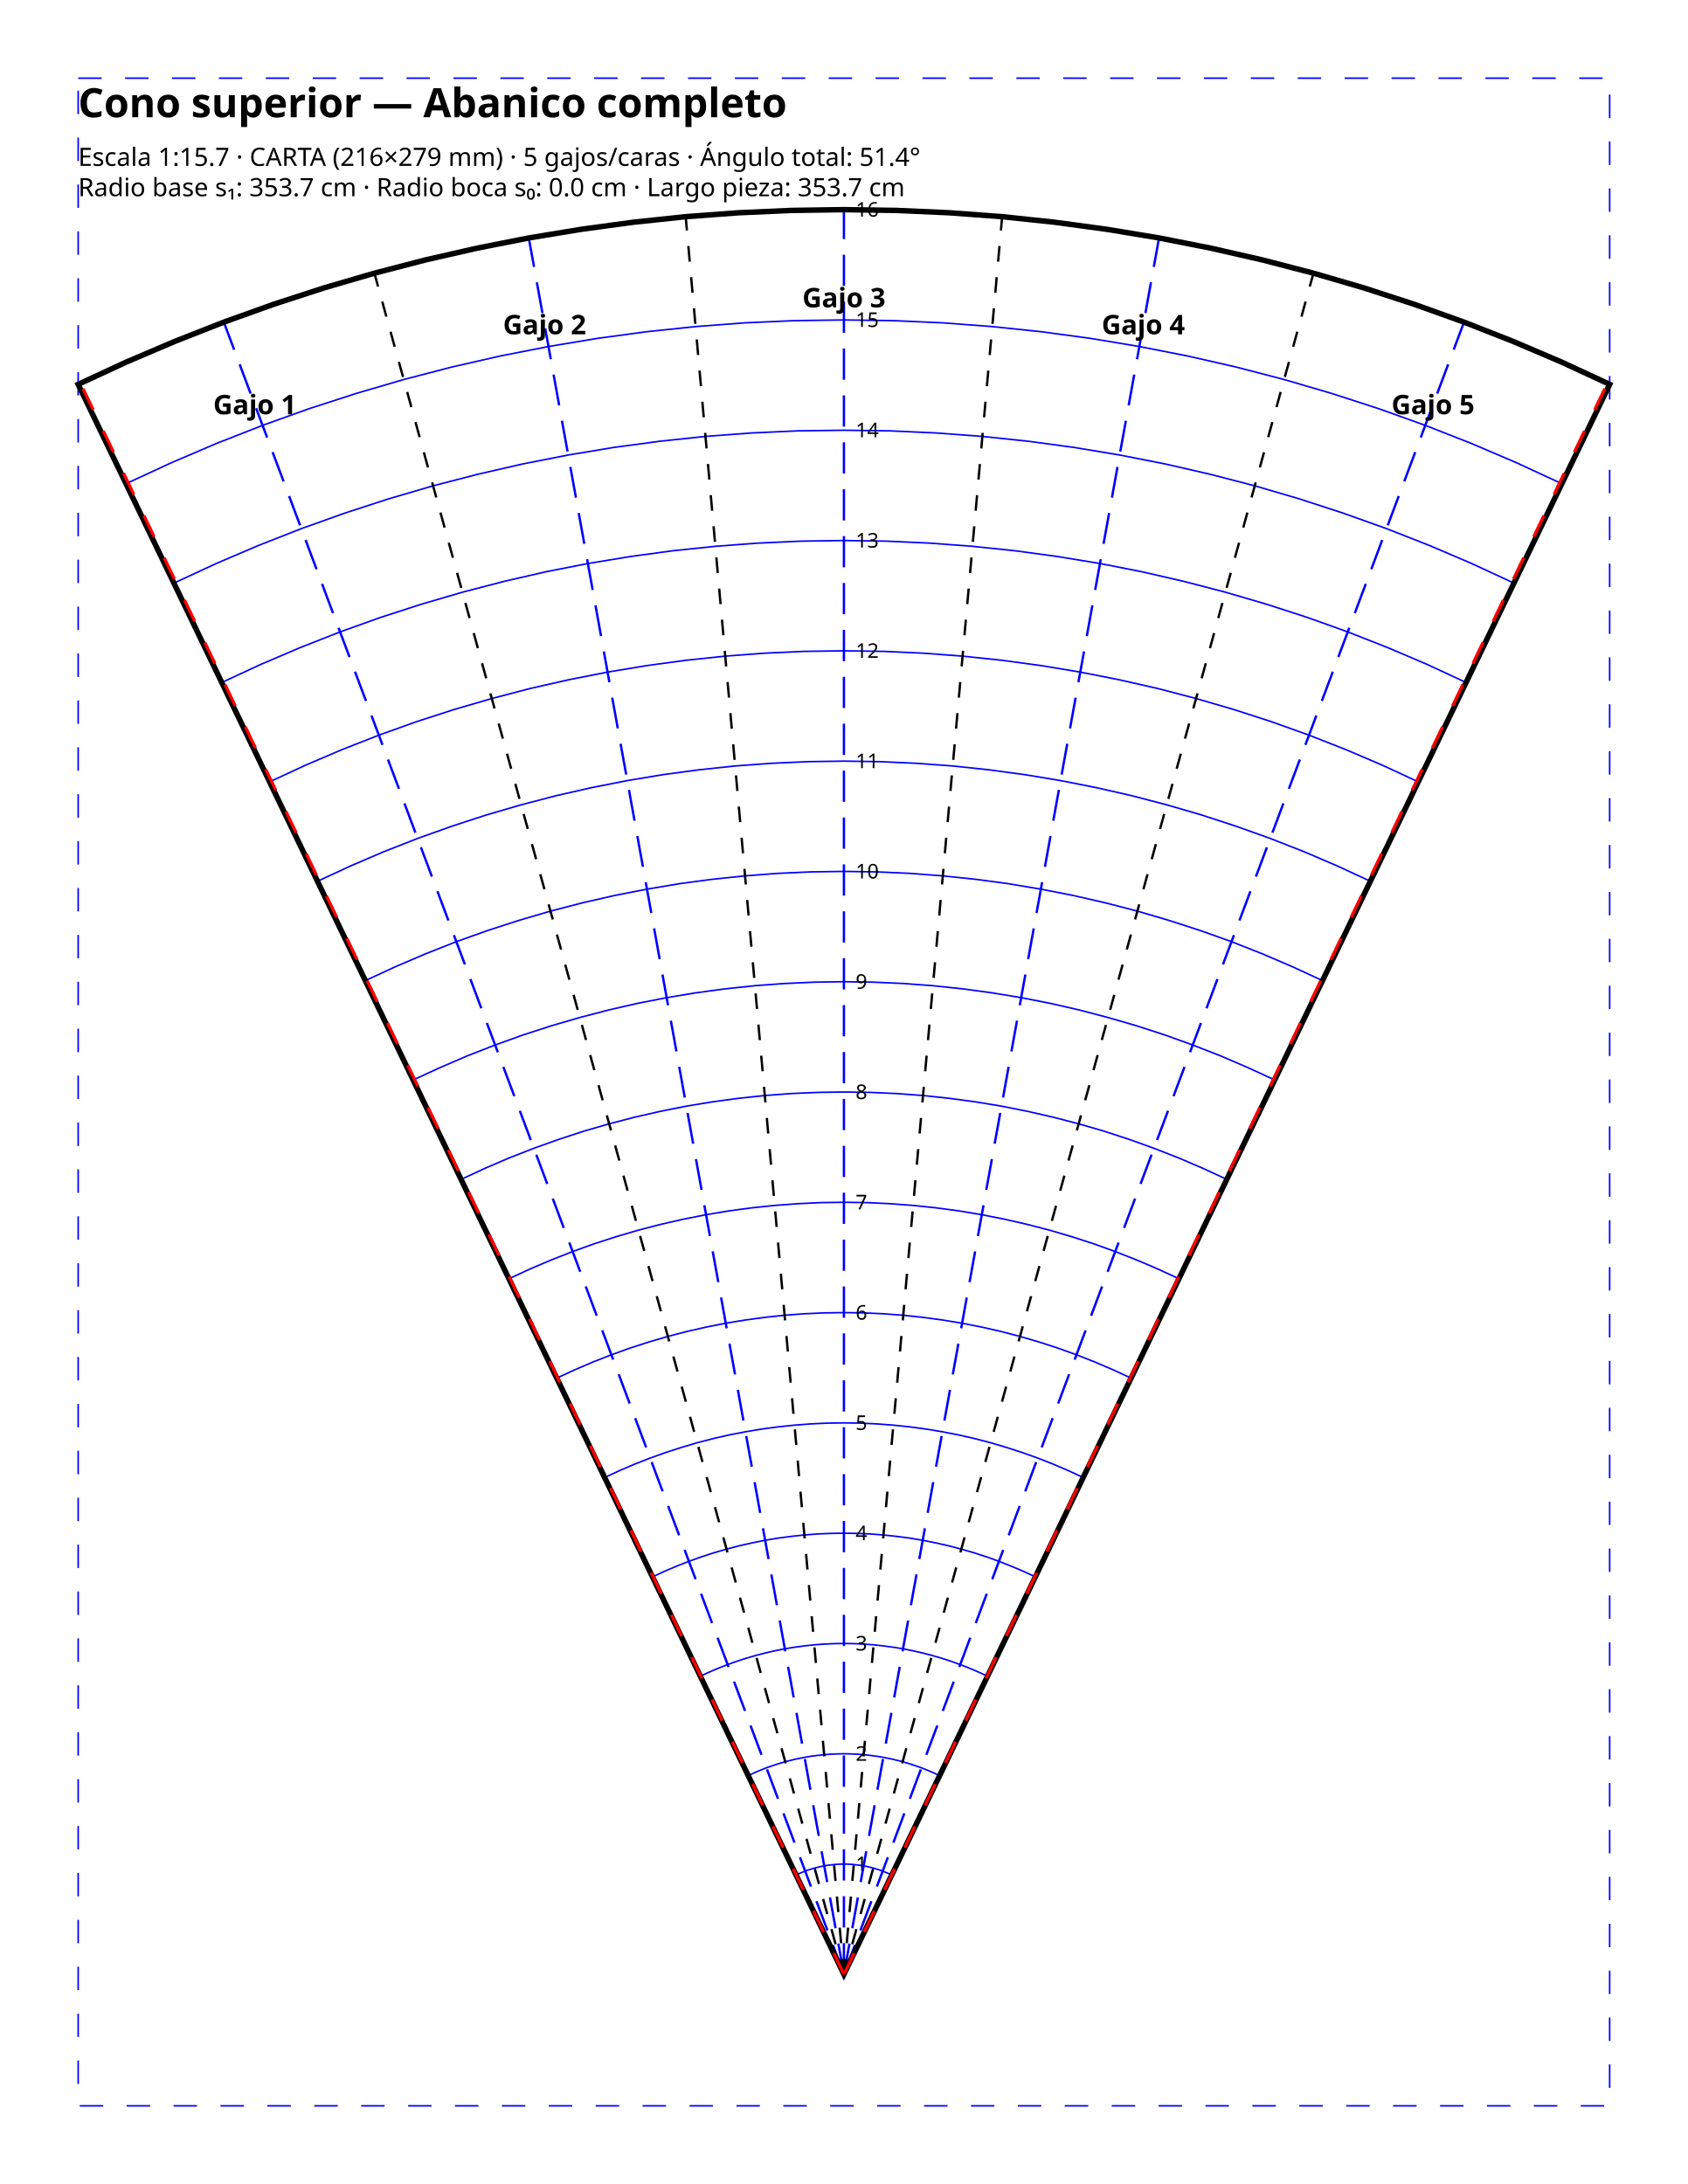
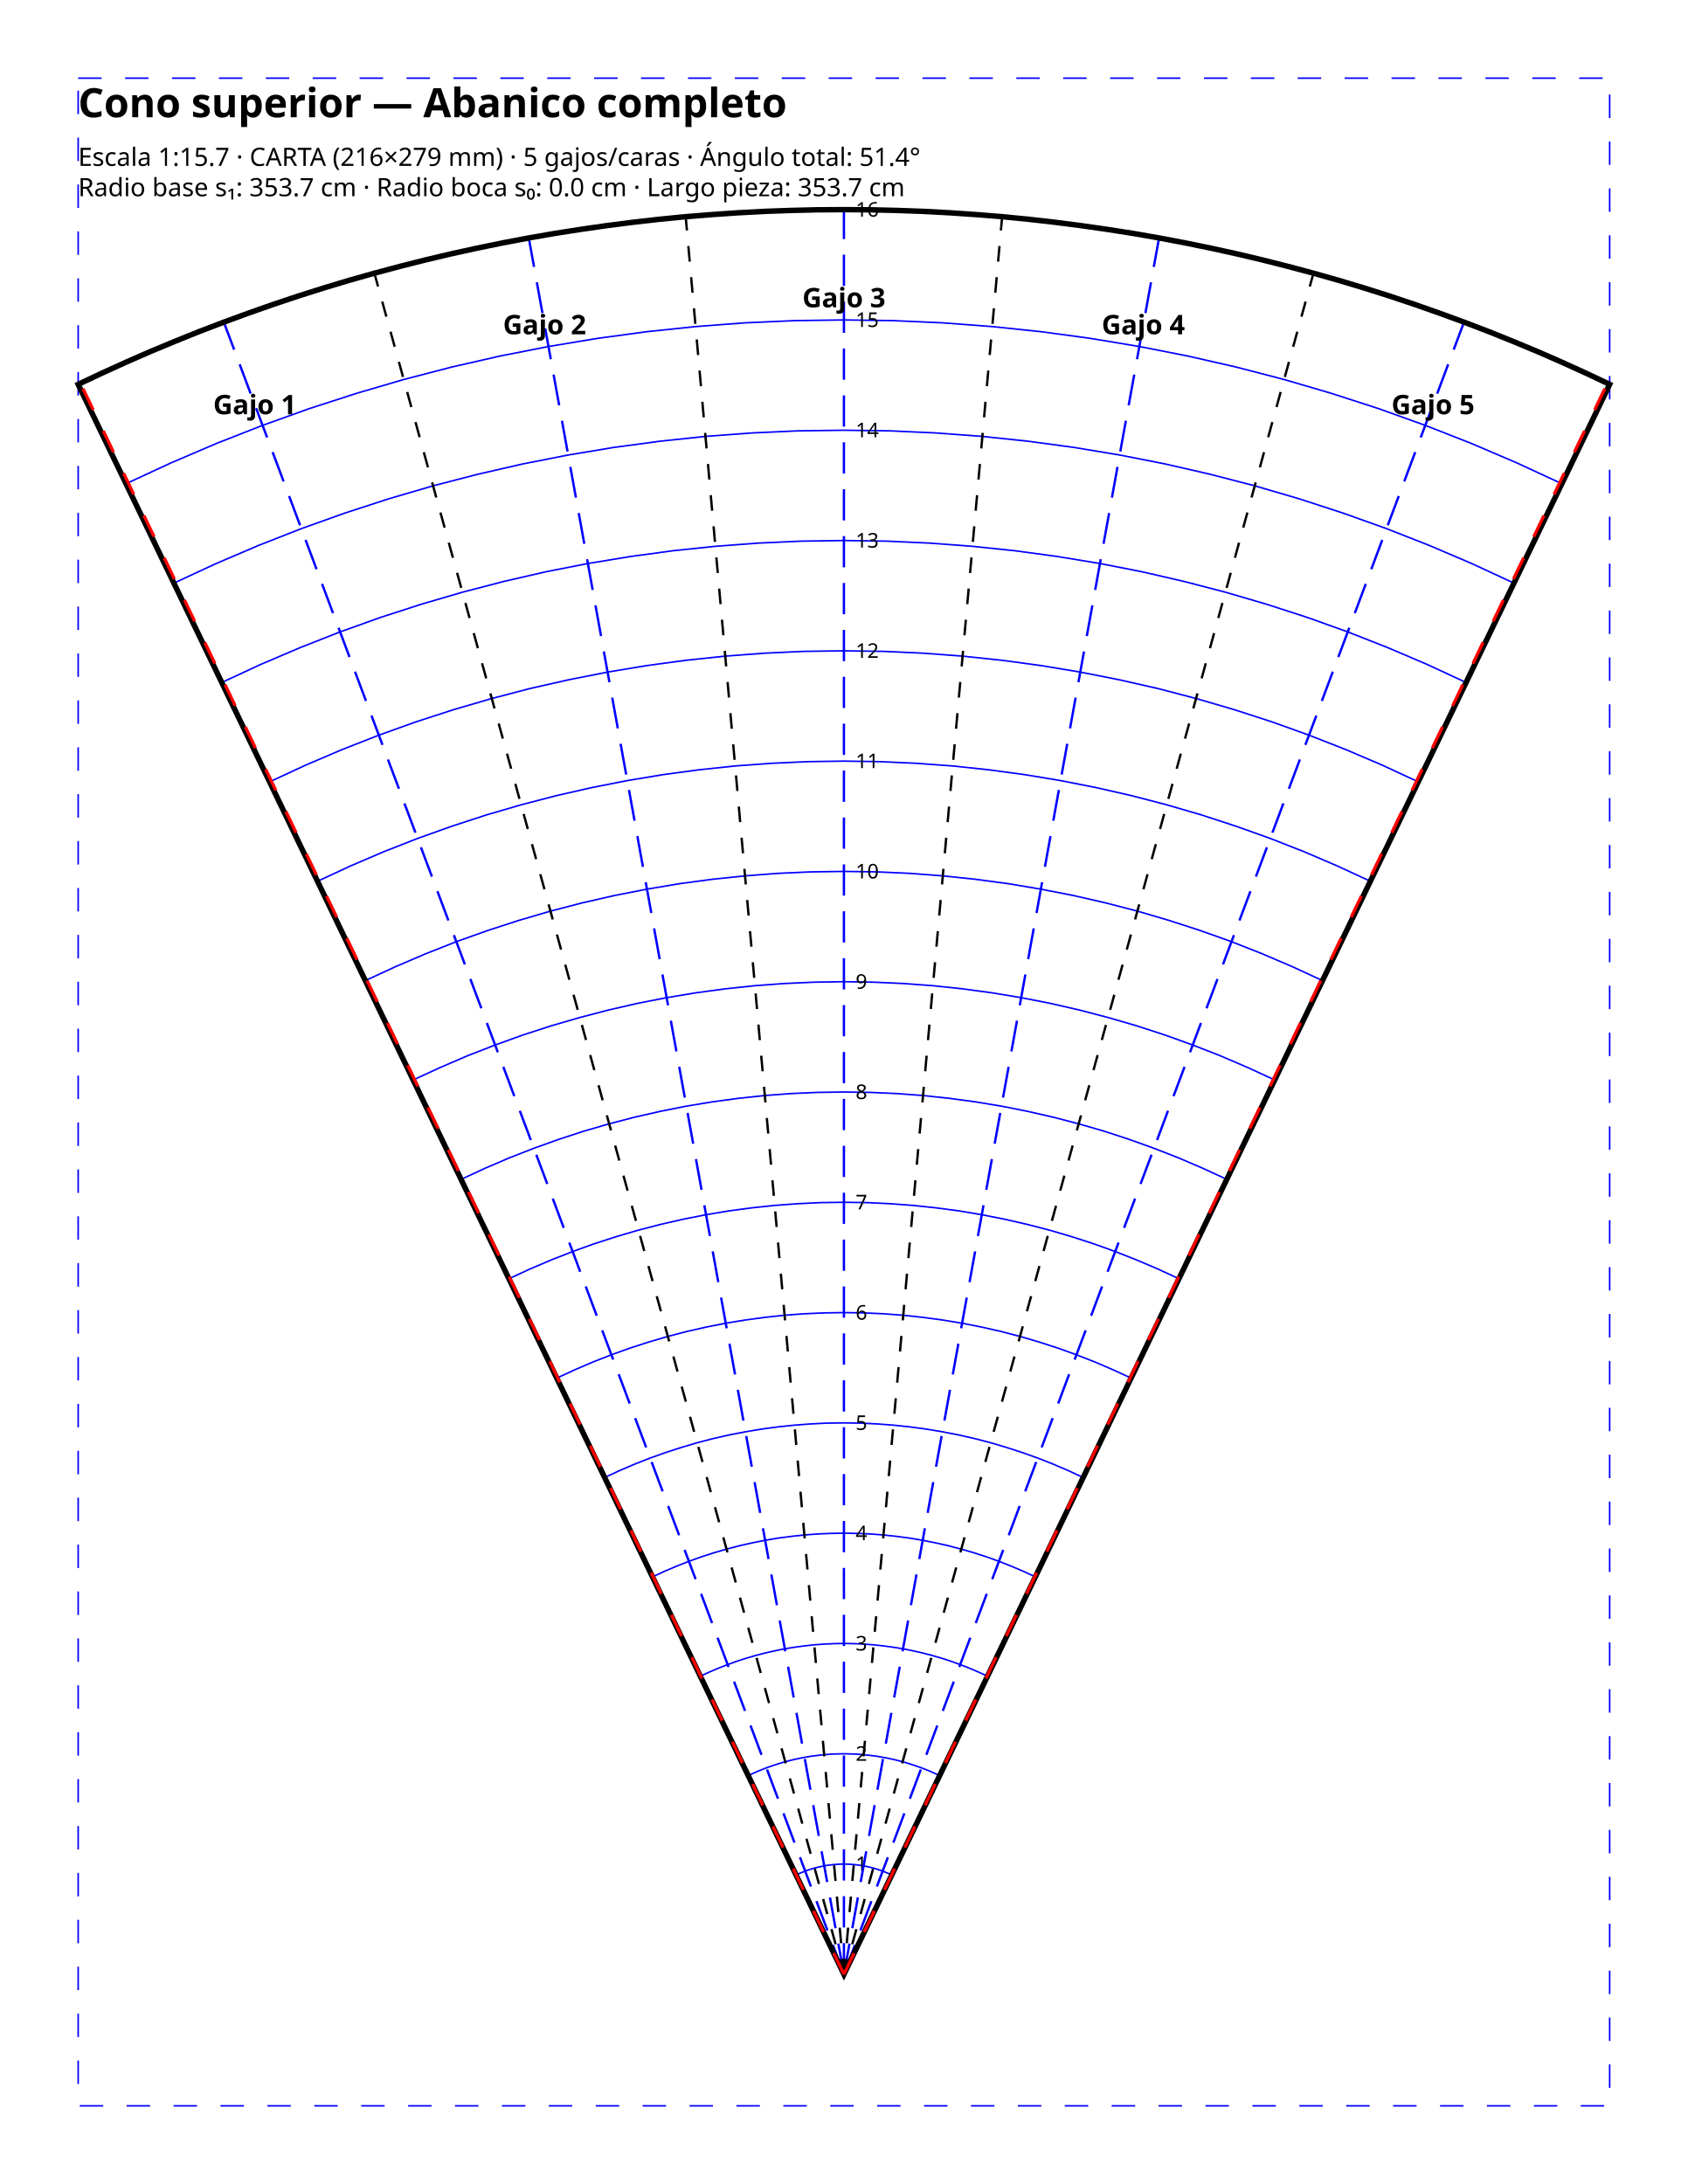
<svg xmlns="http://www.w3.org/2000/svg" width="215.90mm" height="279.40mm" viewBox="0 0 215.90 279.40">
  <defs>
    <clipPath id="clip-abanico">
-       <path d="M 107.95,252.58 L 10.00,49.17 L 16.13,46.33 L 22.34,43.68 L 28.63,41.21 L 34.99,38.93 L 41.41,36.84 L 47.89,34.95 L 54.43,33.25 L 61.01,31.75 L 67.64,30.44 L 74.30,29.34 L 81.00,28.43 L 87.71,27.72 L 94.45,27.22 L 101.20,26.92 L 107.95,26.82 L 114.70,26.92 L 121.45,27.22 L 128.19,27.72 L 134.90,28.43 L 141.60,29.34 L 148.26,30.44 L 154.89,31.75 L 161.47,33.25 L 168.01,34.95 L 174.49,36.84 L 180.91,38.93 L 187.27,41.21 L 193.56,43.68 L 199.77,46.33 L 205.90,49.17 L 107.95,252.58 Z" />
+       <path d="M 107.95,252.58 L 10.00,49.17 L 13.05,47.73 L 16.13,46.33 L 19.22,44.98 L 22.34,43.68 L 25.47,42.42 L 28.63,41.21 L 31.80,40.05 L 34.99,38.93 L 38.19,37.86 L 41.41,36.84 L 44.64,35.87 L 47.89,34.95 L 51.15,34.08 L 54.43,33.25 L 57.72,32.47 L 61.01,31.75 L 64.32,31.07 L 67.64,30.44 L 70.97,29.86 L 74.30,29.34 L 77.65,28.86 L 81.00,28.43 L 84.35,28.05 L 87.71,27.72 L 91.08,27.45 L 94.45,27.22 L 97.82,27.04 L 101.20,26.92 L 104.57,26.84 L 107.95,26.82 L 111.33,26.84 L 114.70,26.92 L 118.08,27.04 L 121.45,27.22 L 124.82,27.45 L 128.19,27.72 L 131.55,28.05 L 134.90,28.43 L 138.25,28.86 L 141.60,29.34 L 144.93,29.86 L 148.26,30.44 L 151.58,31.07 L 154.89,31.75 L 158.18,32.47 L 161.47,33.25 L 164.75,34.08 L 168.01,34.95 L 171.26,35.87 L 174.49,36.84 L 177.71,37.86 L 180.91,38.93 L 184.10,40.05 L 187.27,41.21 L 190.43,42.42 L 193.56,43.68 L 196.68,44.98 L 199.77,46.33 L 202.85,47.73 L 205.90,49.17 L 107.95,252.58 Z" />
    </clipPath>
  </defs>
  <g id="layer-papel">
    <rect x="10.00" y="10.00" width="195.90" height="259.40" fill="none" stroke="blue" stroke-width="0.20" stroke-dasharray="3,3" id="margen-util" />
  </g>
  <g id="layer-cuadricula">
    <path d="M 101.83,239.87 L 102.21,239.69 L 102.60,239.53 L 102.99,239.37 L 103.39,239.23 L 103.79,239.10 L 104.20,238.98 L 104.60,238.88 L 105.02,238.78 L 105.43,238.70 L 105.85,238.63 L 106.27,238.58 L 106.69,238.53 L 107.11,238.50 L 107.53,238.48 L 107.95,238.47 L 108.37,238.48 L 108.79,238.50 L 109.21,238.53 L 109.63,238.58 L 110.05,238.63 L 110.47,238.70 L 110.88,238.78 L 111.30,238.88 L 111.70,238.98 L 112.11,239.10 L 112.51,239.23 L 112.91,239.37 L 113.30,239.53 L 113.69,239.69 L 114.07,239.87" fill="none" stroke="blue" stroke-width="0.20" id="cuad-paso-1" />
    <text x="109.45" y="238.47" font-size="2.59" fill="black" font-family="sans-serif" dominant-baseline="middle">1</text>
    <path d="M 95.71,227.16 L 96.47,226.80 L 97.25,226.47 L 98.03,226.16 L 98.83,225.88 L 99.63,225.62 L 100.44,225.38 L 101.26,225.17 L 102.08,224.98 L 102.91,224.82 L 103.74,224.68 L 104.58,224.57 L 105.42,224.48 L 106.26,224.41 L 107.11,224.38 L 107.95,224.36 L 108.79,224.38 L 109.64,224.41 L 110.48,224.48 L 111.32,224.57 L 112.16,224.68 L 112.99,224.82 L 113.82,224.98 L 114.64,225.17 L 115.46,225.38 L 116.27,225.62 L 117.07,225.88 L 117.87,226.16 L 118.65,226.47 L 119.43,226.80 L 120.19,227.16" fill="none" stroke="blue" stroke-width="0.20" id="cuad-paso-2" />
    <text x="109.45" y="224.36" font-size="2.59" fill="black" font-family="sans-serif" dominant-baseline="middle">2</text>
    <path d="M 89.58,214.44 L 90.73,213.91 L 91.90,213.41 L 93.08,212.95 L 94.27,212.52 L 95.47,212.13 L 96.69,211.78 L 97.91,211.46 L 99.15,211.18 L 100.39,210.93 L 101.64,210.73 L 102.90,210.56 L 104.16,210.42 L 105.42,210.33 L 106.68,210.27 L 107.95,210.25 L 109.22,210.27 L 110.48,210.33 L 111.74,210.42 L 113.00,210.56 L 114.26,210.73 L 115.51,210.93 L 116.75,211.18 L 117.99,211.46 L 119.21,211.78 L 120.43,212.13 L 121.63,212.52 L 122.82,212.95 L 124.00,213.41 L 125.17,213.91 L 126.32,214.44" fill="none" stroke="blue" stroke-width="0.20" id="cuad-paso-3" />
    <text x="109.45" y="210.25" font-size="2.59" fill="black" font-family="sans-serif" dominant-baseline="middle">3</text>
    <path d="M 83.46,201.73 L 84.99,201.02 L 86.55,200.36 L 88.12,199.74 L 89.71,199.17 L 91.31,198.65 L 92.94,198.18 L 94.57,197.75 L 96.22,197.38 L 97.87,197.05 L 99.54,196.77 L 101.21,196.55 L 102.89,196.37 L 104.57,196.24 L 106.26,196.17 L 107.95,196.14 L 109.64,196.17 L 111.33,196.24 L 113.01,196.37 L 114.69,196.55 L 116.36,196.77 L 118.03,197.05 L 119.68,197.38 L 121.33,197.75 L 122.96,198.18 L 124.59,198.65 L 126.19,199.17 L 127.78,199.74 L 129.35,200.36 L 130.91,201.02 L 132.44,201.73" fill="none" stroke="blue" stroke-width="0.20" id="cuad-paso-4" />
    <text x="109.45" y="196.14" font-size="2.59" fill="black" font-family="sans-serif" dominant-baseline="middle">4</text>
    <path d="M 77.34,189.02 L 79.26,188.13 L 81.20,187.30 L 83.16,186.53 L 85.15,185.82 L 87.16,185.17 L 89.18,184.57 L 91.22,184.04 L 93.28,183.57 L 95.35,183.17 L 97.44,182.82 L 99.53,182.54 L 101.63,182.32 L 103.73,182.16 L 105.84,182.06 L 107.95,182.03 L 110.06,182.06 L 112.17,182.16 L 114.27,182.32 L 116.37,182.54 L 118.46,182.82 L 120.55,183.17 L 122.62,183.57 L 124.68,184.04 L 126.72,184.57 L 128.74,185.17 L 130.75,185.82 L 132.74,186.53 L 134.70,187.30 L 136.64,188.13 L 138.56,189.02" fill="none" stroke="blue" stroke-width="0.20" id="cuad-paso-5" />
    <text x="109.45" y="182.03" font-size="2.59" fill="black" font-family="sans-serif" dominant-baseline="middle">5</text>
    <path d="M 71.22,176.30 L 73.52,175.24 L 75.85,174.24 L 78.20,173.32 L 80.59,172.46 L 83.00,171.68 L 85.43,170.97 L 87.88,170.33 L 90.35,169.77 L 92.83,169.28 L 95.33,168.87 L 97.84,168.53 L 100.36,168.26 L 102.89,168.07 L 105.42,167.96 L 107.95,167.92 L 110.48,167.96 L 113.01,168.07 L 115.54,168.26 L 118.06,168.53 L 120.57,168.87 L 123.07,169.28 L 125.55,169.77 L 128.02,170.33 L 130.47,170.97 L 132.90,171.68 L 135.31,172.46 L 137.70,173.32 L 140.05,174.24 L 142.38,175.24 L 144.68,176.30" fill="none" stroke="blue" stroke-width="0.20" id="cuad-paso-6" />
    <text x="109.45" y="167.92" font-size="2.59" fill="black" font-family="sans-serif" dominant-baseline="middle">6</text>
    <path d="M 65.10,163.59 L 67.78,162.35 L 70.50,161.19 L 73.25,160.11 L 76.03,159.11 L 78.84,158.20 L 81.67,157.37 L 84.53,156.63 L 87.42,155.97 L 90.31,155.40 L 93.23,154.91 L 96.16,154.52 L 99.10,154.21 L 102.04,153.99 L 105.00,153.85 L 107.95,153.81 L 110.90,153.85 L 113.86,153.99 L 116.80,154.21 L 119.74,154.52 L 122.67,154.91 L 125.59,155.40 L 128.48,155.97 L 131.37,156.63 L 134.23,157.37 L 137.06,158.20 L 139.87,159.11 L 142.65,160.11 L 145.40,161.19 L 148.12,162.35 L 150.80,163.59" fill="none" stroke="blue" stroke-width="0.20" id="cuad-paso-7" />
    <text x="109.45" y="153.81" font-size="2.59" fill="black" font-family="sans-serif" dominant-baseline="middle">7</text>
    <path d="M 58.98,150.88 L 62.04,149.46 L 65.14,148.13 L 68.29,146.90 L 71.47,145.76 L 74.68,144.71 L 77.92,143.77 L 81.19,142.92 L 84.48,142.17 L 87.80,141.51 L 91.13,140.96 L 94.47,140.51 L 97.83,140.15 L 101.20,139.90 L 104.57,139.75 L 107.95,139.70 L 111.33,139.75 L 114.70,139.90 L 118.07,140.15 L 121.43,140.51 L 124.77,140.96 L 128.10,141.51 L 131.42,142.17 L 134.71,142.92 L 137.98,143.77 L 141.22,144.71 L 144.43,145.76 L 147.61,146.90 L 150.76,148.13 L 153.86,149.46 L 156.93,150.88" fill="none" stroke="blue" stroke-width="0.20" id="cuad-paso-8" />
    <text x="109.45" y="139.70" font-size="2.59" fill="black" font-family="sans-serif" dominant-baseline="middle">8</text>
    <path d="M 52.85,138.16 L 56.30,136.57 L 59.79,135.07 L 63.33,133.69 L 66.91,132.40 L 70.52,131.23 L 74.17,130.17 L 77.84,129.21 L 81.55,128.36 L 85.28,127.63 L 89.02,127.01 L 92.79,126.50 L 96.57,126.10 L 100.36,125.82 L 104.15,125.65 L 107.95,125.59 L 111.75,125.65 L 115.54,125.82 L 119.33,126.10 L 123.11,126.50 L 126.88,127.01 L 130.62,127.63 L 134.35,128.36 L 138.06,129.21 L 141.73,130.17 L 145.38,131.23 L 148.99,132.40 L 152.57,133.69 L 156.11,135.07 L 159.60,136.57 L 163.05,138.16" fill="none" stroke="blue" stroke-width="0.20" id="cuad-paso-9" />
    <text x="109.45" y="125.59" font-size="2.59" fill="black" font-family="sans-serif" dominant-baseline="middle">9</text>
    <path d="M 46.73,125.45 L 50.56,123.68 L 54.44,122.02 L 58.37,120.47 L 62.35,119.05 L 66.36,117.75 L 70.41,116.56 L 74.50,115.50 L 78.61,114.56 L 82.76,113.75 L 86.92,113.05 L 91.10,112.49 L 95.30,112.05 L 99.51,111.73 L 103.73,111.54 L 107.95,111.48 L 112.17,111.54 L 116.39,111.73 L 120.60,112.05 L 124.80,112.49 L 128.98,113.05 L 133.14,113.75 L 137.29,114.56 L 141.40,115.50 L 145.49,116.56 L 149.54,117.75 L 153.55,119.05 L 157.53,120.47 L 161.46,122.02 L 165.34,123.68 L 169.17,125.45" fill="none" stroke="blue" stroke-width="0.20" id="cuad-paso-10" />
    <text x="109.45" y="111.48" font-size="2.59" fill="black" font-family="sans-serif" dominant-baseline="middle">10</text>
    <path d="M 40.61,112.74 L 44.82,110.79 L 49.09,108.96 L 53.42,107.26 L 57.79,105.70 L 62.20,104.26 L 66.66,102.96 L 71.15,101.79 L 75.68,100.76 L 80.24,99.86 L 84.82,99.10 L 89.42,98.48 L 94.04,97.99 L 98.67,97.65 L 103.31,97.44 L 107.95,97.37 L 112.59,97.44 L 117.23,97.65 L 121.86,97.99 L 126.48,98.48 L 131.08,99.10 L 135.66,99.86 L 140.22,100.76 L 144.75,101.79 L 149.24,102.96 L 153.70,104.26 L 158.11,105.70 L 162.48,107.26 L 166.81,108.96 L 171.08,110.79 L 175.29,112.74" fill="none" stroke="blue" stroke-width="0.20" id="cuad-paso-11" />
    <text x="109.45" y="97.37" font-size="2.59" fill="black" font-family="sans-serif" dominant-baseline="middle">11</text>
    <path d="M 34.49,100.02 L 39.08,97.89 L 43.74,95.90 L 48.46,94.05 L 53.23,92.34 L 58.04,90.78 L 62.91,89.36 L 67.81,88.08 L 72.75,86.96 L 77.72,85.98 L 82.72,85.15 L 87.74,84.47 L 92.77,83.94 L 97.82,83.56 L 102.88,83.33 L 107.95,83.26 L 113.02,83.33 L 118.08,83.56 L 123.13,83.94 L 128.16,84.47 L 133.18,85.15 L 138.18,85.98 L 143.15,86.96 L 148.09,88.08 L 152.99,89.36 L 157.86,90.78 L 162.67,92.34 L 167.44,94.05 L 172.16,95.90 L 176.82,97.89 L 181.41,100.02" fill="none" stroke="blue" stroke-width="0.20" id="cuad-paso-12" />
    <text x="109.45" y="83.26" font-size="2.59" fill="black" font-family="sans-serif" dominant-baseline="middle">12</text>
    <path d="M 28.37,87.31 L 33.35,85.00 L 38.39,82.85 L 43.50,80.84 L 48.67,78.99 L 53.89,77.30 L 59.15,75.76 L 64.46,74.38 L 69.81,73.15 L 75.20,72.09 L 80.61,71.20 L 86.05,70.46 L 91.51,69.89 L 96.98,69.48 L 102.46,69.23 L 107.95,69.15 L 113.44,69.23 L 118.92,69.48 L 124.39,69.89 L 129.85,70.46 L 135.29,71.20 L 140.70,72.09 L 146.09,73.15 L 151.44,74.38 L 156.75,75.76 L 162.01,77.30 L 167.23,78.99 L 172.40,80.84 L 177.51,82.85 L 182.55,85.00 L 187.53,87.31" fill="none" stroke="blue" stroke-width="0.20" id="cuad-paso-13" />
    <text x="109.45" y="69.15" font-size="2.59" fill="black" font-family="sans-serif" dominant-baseline="middle">13</text>
    <path d="M 22.24,74.60 L 27.61,72.11 L 33.04,69.79 L 38.54,67.63 L 44.11,65.64 L 49.73,63.81 L 55.40,62.15 L 61.12,60.67 L 66.88,59.35 L 72.68,58.21 L 78.51,57.24 L 84.37,56.45 L 90.24,55.83 L 96.14,55.39 L 102.04,55.12 L 107.95,55.04 L 113.86,55.12 L 119.76,55.39 L 125.66,55.83 L 131.53,56.45 L 137.39,57.24 L 143.22,58.21 L 149.02,59.35 L 154.78,60.67 L 160.50,62.15 L 166.17,63.81 L 171.79,65.64 L 177.36,67.63 L 182.86,69.79 L 188.29,72.11 L 193.66,74.60" fill="none" stroke="blue" stroke-width="0.20" id="cuad-paso-14" />
    <text x="109.45" y="55.04" font-size="2.59" fill="black" font-family="sans-serif" dominant-baseline="middle">14</text>
    <path d="M 16.12,61.88 L 21.87,59.22 L 27.69,56.73 L 33.58,54.42 L 39.55,52.28 L 45.57,50.33 L 51.65,48.55 L 57.77,46.96 L 63.95,45.55 L 70.16,44.33 L 76.41,43.29 L 82.68,42.44 L 88.98,41.78 L 95.29,41.30 L 101.62,41.02 L 107.95,40.93 L 114.28,41.02 L 120.61,41.30 L 126.92,41.78 L 133.22,42.44 L 139.49,43.29 L 145.74,44.33 L 151.95,45.55 L 158.13,46.96 L 164.25,48.55 L 170.33,50.33 L 176.35,52.28 L 182.32,54.42 L 188.21,56.73 L 194.03,59.22 L 199.78,61.88" fill="none" stroke="blue" stroke-width="0.20" id="cuad-paso-15" />
    <text x="109.45" y="40.93" font-size="2.59" fill="black" font-family="sans-serif" dominant-baseline="middle">15</text>
    <path d="M 10.00,49.17 L 16.13,46.33 L 22.34,43.68 L 28.63,41.21 L 34.99,38.93 L 41.41,36.84 L 47.89,34.95 L 54.43,33.25 L 61.01,31.75 L 67.64,30.44 L 74.30,29.34 L 81.00,28.43 L 87.71,27.72 L 94.45,27.22 L 101.20,26.92 L 107.95,26.82 L 114.70,26.92 L 121.45,27.22 L 128.19,27.72 L 134.90,28.43 L 141.60,29.34 L 148.26,30.44 L 154.89,31.75 L 161.47,33.25 L 168.01,34.95 L 174.49,36.84 L 180.91,38.93 L 187.27,41.21 L 193.56,43.68 L 199.77,46.33 L 205.90,49.17" fill="none" stroke="blue" stroke-width="0.20" id="cuad-paso-16" />
    <text x="109.45" y="26.82" font-size="2.59" fill="black" font-family="sans-serif" dominant-baseline="middle">16</text>
  </g>
-   <g id="layer-diseno" clip-path="url(#clip-abanico)">
+   <g id="layer-diseno">
  </g>
  <g id="layer-ejes">
    <line x1="107.95" y1="252.58" x2="28.63" y2="41.21" stroke="blue" stroke-width="0.30" stroke-dasharray="4,2" id="eje-gajo-0" />
    <line x1="107.95" y1="252.58" x2="67.64" y2="30.44" stroke="blue" stroke-width="0.30" stroke-dasharray="4,2" id="eje-gajo-1" />
    <line x1="107.95" y1="252.58" x2="107.95" y2="26.82" stroke="blue" stroke-width="0.30" stroke-dasharray="4,2" id="eje-gajo-2" />
    <line x1="107.95" y1="252.58" x2="148.26" y2="30.44" stroke="blue" stroke-width="0.30" stroke-dasharray="4,2" id="eje-gajo-3" />
    <line x1="107.95" y1="252.58" x2="187.27" y2="41.21" stroke="blue" stroke-width="0.30" stroke-dasharray="4,2" id="eje-gajo-4" />
  </g>
  <g id="layer-aristas-comunes">
    <line x1="107.95" y1="252.58" x2="47.89" y2="34.95" stroke="black" stroke-width="0.30" stroke-dasharray="2,2" id="arista-comun-0" />
    <line x1="107.95" y1="252.58" x2="87.71" y2="27.72" stroke="black" stroke-width="0.30" stroke-dasharray="2,2" id="arista-comun-1" />
    <line x1="107.95" y1="252.58" x2="128.19" y2="27.72" stroke="black" stroke-width="0.30" stroke-dasharray="2,2" id="arista-comun-2" />
    <line x1="107.95" y1="252.58" x2="168.01" y2="34.95" stroke="black" stroke-width="0.30" stroke-dasharray="2,2" id="arista-comun-3" />
  </g>
  <g id="layer-contorno">
-     <path d="M 107.95,252.58 L 10.00,49.17 L 16.13,46.33 L 22.34,43.68 L 28.63,41.21 L 34.99,38.93 L 41.41,36.84 L 47.89,34.95 L 54.43,33.25 L 61.01,31.75 L 67.64,30.44 L 74.30,29.34 L 81.00,28.43 L 87.71,27.72 L 94.45,27.22 L 101.20,26.92 L 107.95,26.82 L 114.70,26.92 L 121.45,27.22 L 128.19,27.72 L 134.90,28.43 L 141.60,29.34 L 148.26,30.44 L 154.89,31.75 L 161.47,33.25 L 168.01,34.95 L 174.49,36.84 L 180.91,38.93 L 187.27,41.21 L 193.56,43.68 L 199.77,46.33 L 205.90,49.17 L 107.95,252.58 Z" fill="none" stroke="black" stroke-width="0.70" id="path-contorno-abanico" />
+     <path d="M 107.95,252.58 L 10.00,49.17 L 13.05,47.73 L 16.13,46.33 L 19.22,44.98 L 22.34,43.68 L 25.47,42.42 L 28.63,41.21 L 31.80,40.05 L 34.99,38.93 L 38.19,37.86 L 41.41,36.84 L 44.64,35.87 L 47.89,34.95 L 51.15,34.08 L 54.43,33.25 L 57.72,32.47 L 61.01,31.75 L 64.32,31.07 L 67.64,30.44 L 70.97,29.86 L 74.30,29.34 L 77.65,28.86 L 81.00,28.43 L 84.35,28.05 L 87.71,27.72 L 91.08,27.45 L 94.45,27.22 L 97.82,27.04 L 101.20,26.92 L 104.57,26.84 L 107.95,26.82 L 111.33,26.84 L 114.70,26.92 L 118.08,27.04 L 121.45,27.22 L 124.82,27.45 L 128.19,27.72 L 131.55,28.05 L 134.90,28.43 L 138.25,28.86 L 141.60,29.34 L 144.93,29.86 L 148.26,30.44 L 151.58,31.07 L 154.89,31.75 L 158.18,32.47 L 161.47,33.25 L 164.75,34.08 L 168.01,34.95 L 171.26,35.87 L 174.49,36.84 L 177.71,37.86 L 180.91,38.93 L 184.10,40.05 L 187.27,41.21 L 190.43,42.42 L 193.56,43.68 L 196.68,44.98 L 199.77,46.33 L 202.85,47.73 L 205.90,49.17 L 107.95,252.58 Z" fill="none" stroke="black" stroke-width="0.70" id="path-contorno-abanico" />
  </g>
  <g id="layer-costura">
    <line x1="107.95" y1="252.58" x2="10.29" y2="49.03" stroke="red" stroke-width="0.40" stroke-dasharray="3,3" id="costura-lateral-izq" />
    <line x1="107.95" y1="252.58" x2="205.61" y2="49.03" stroke="red" stroke-width="0.40" stroke-dasharray="3,3" id="costura-lateral-der" />
  </g>
  <g id="layer-rotulos">
    <text x="10.00" y="15.00" font-size="5.18" font-weight="bold" fill="black" font-family="sans-serif">Cono superior — Abanico completo</text>
    <text x="10.00" y="21.22" font-size="3.24" fill="black" font-family="sans-serif">Escala 1:15.7 · CARTA (216×279 mm) · 5 gajos/caras · Ángulo total: 51.4°</text>
    <text x="10.00" y="25.10" font-size="3.24" fill="black" font-family="sans-serif">Radio base s₁: 353.7 cm · Radio boca s₀: 0.0 cm · Largo pieza: 353.7 cm</text>
    <text x="32.59" y="51.78" font-size="3.45" font-weight="bold" fill="black" text-anchor="middle" dominant-baseline="middle" font-family="sans-serif">Gajo 1</text>
    <text x="69.66" y="41.55" font-size="3.45" font-weight="bold" fill="black" text-anchor="middle" dominant-baseline="middle" font-family="sans-serif">Gajo 2</text>
    <text x="107.95" y="38.10" font-size="3.45" font-weight="bold" fill="black" text-anchor="middle" dominant-baseline="middle" font-family="sans-serif">Gajo 3</text>
    <text x="146.24" y="41.55" font-size="3.45" font-weight="bold" fill="black" text-anchor="middle" dominant-baseline="middle" font-family="sans-serif">Gajo 4</text>
    <text x="183.31" y="51.78" font-size="3.45" font-weight="bold" fill="black" text-anchor="middle" dominant-baseline="middle" font-family="sans-serif">Gajo 5</text>
  </g>
</svg>
